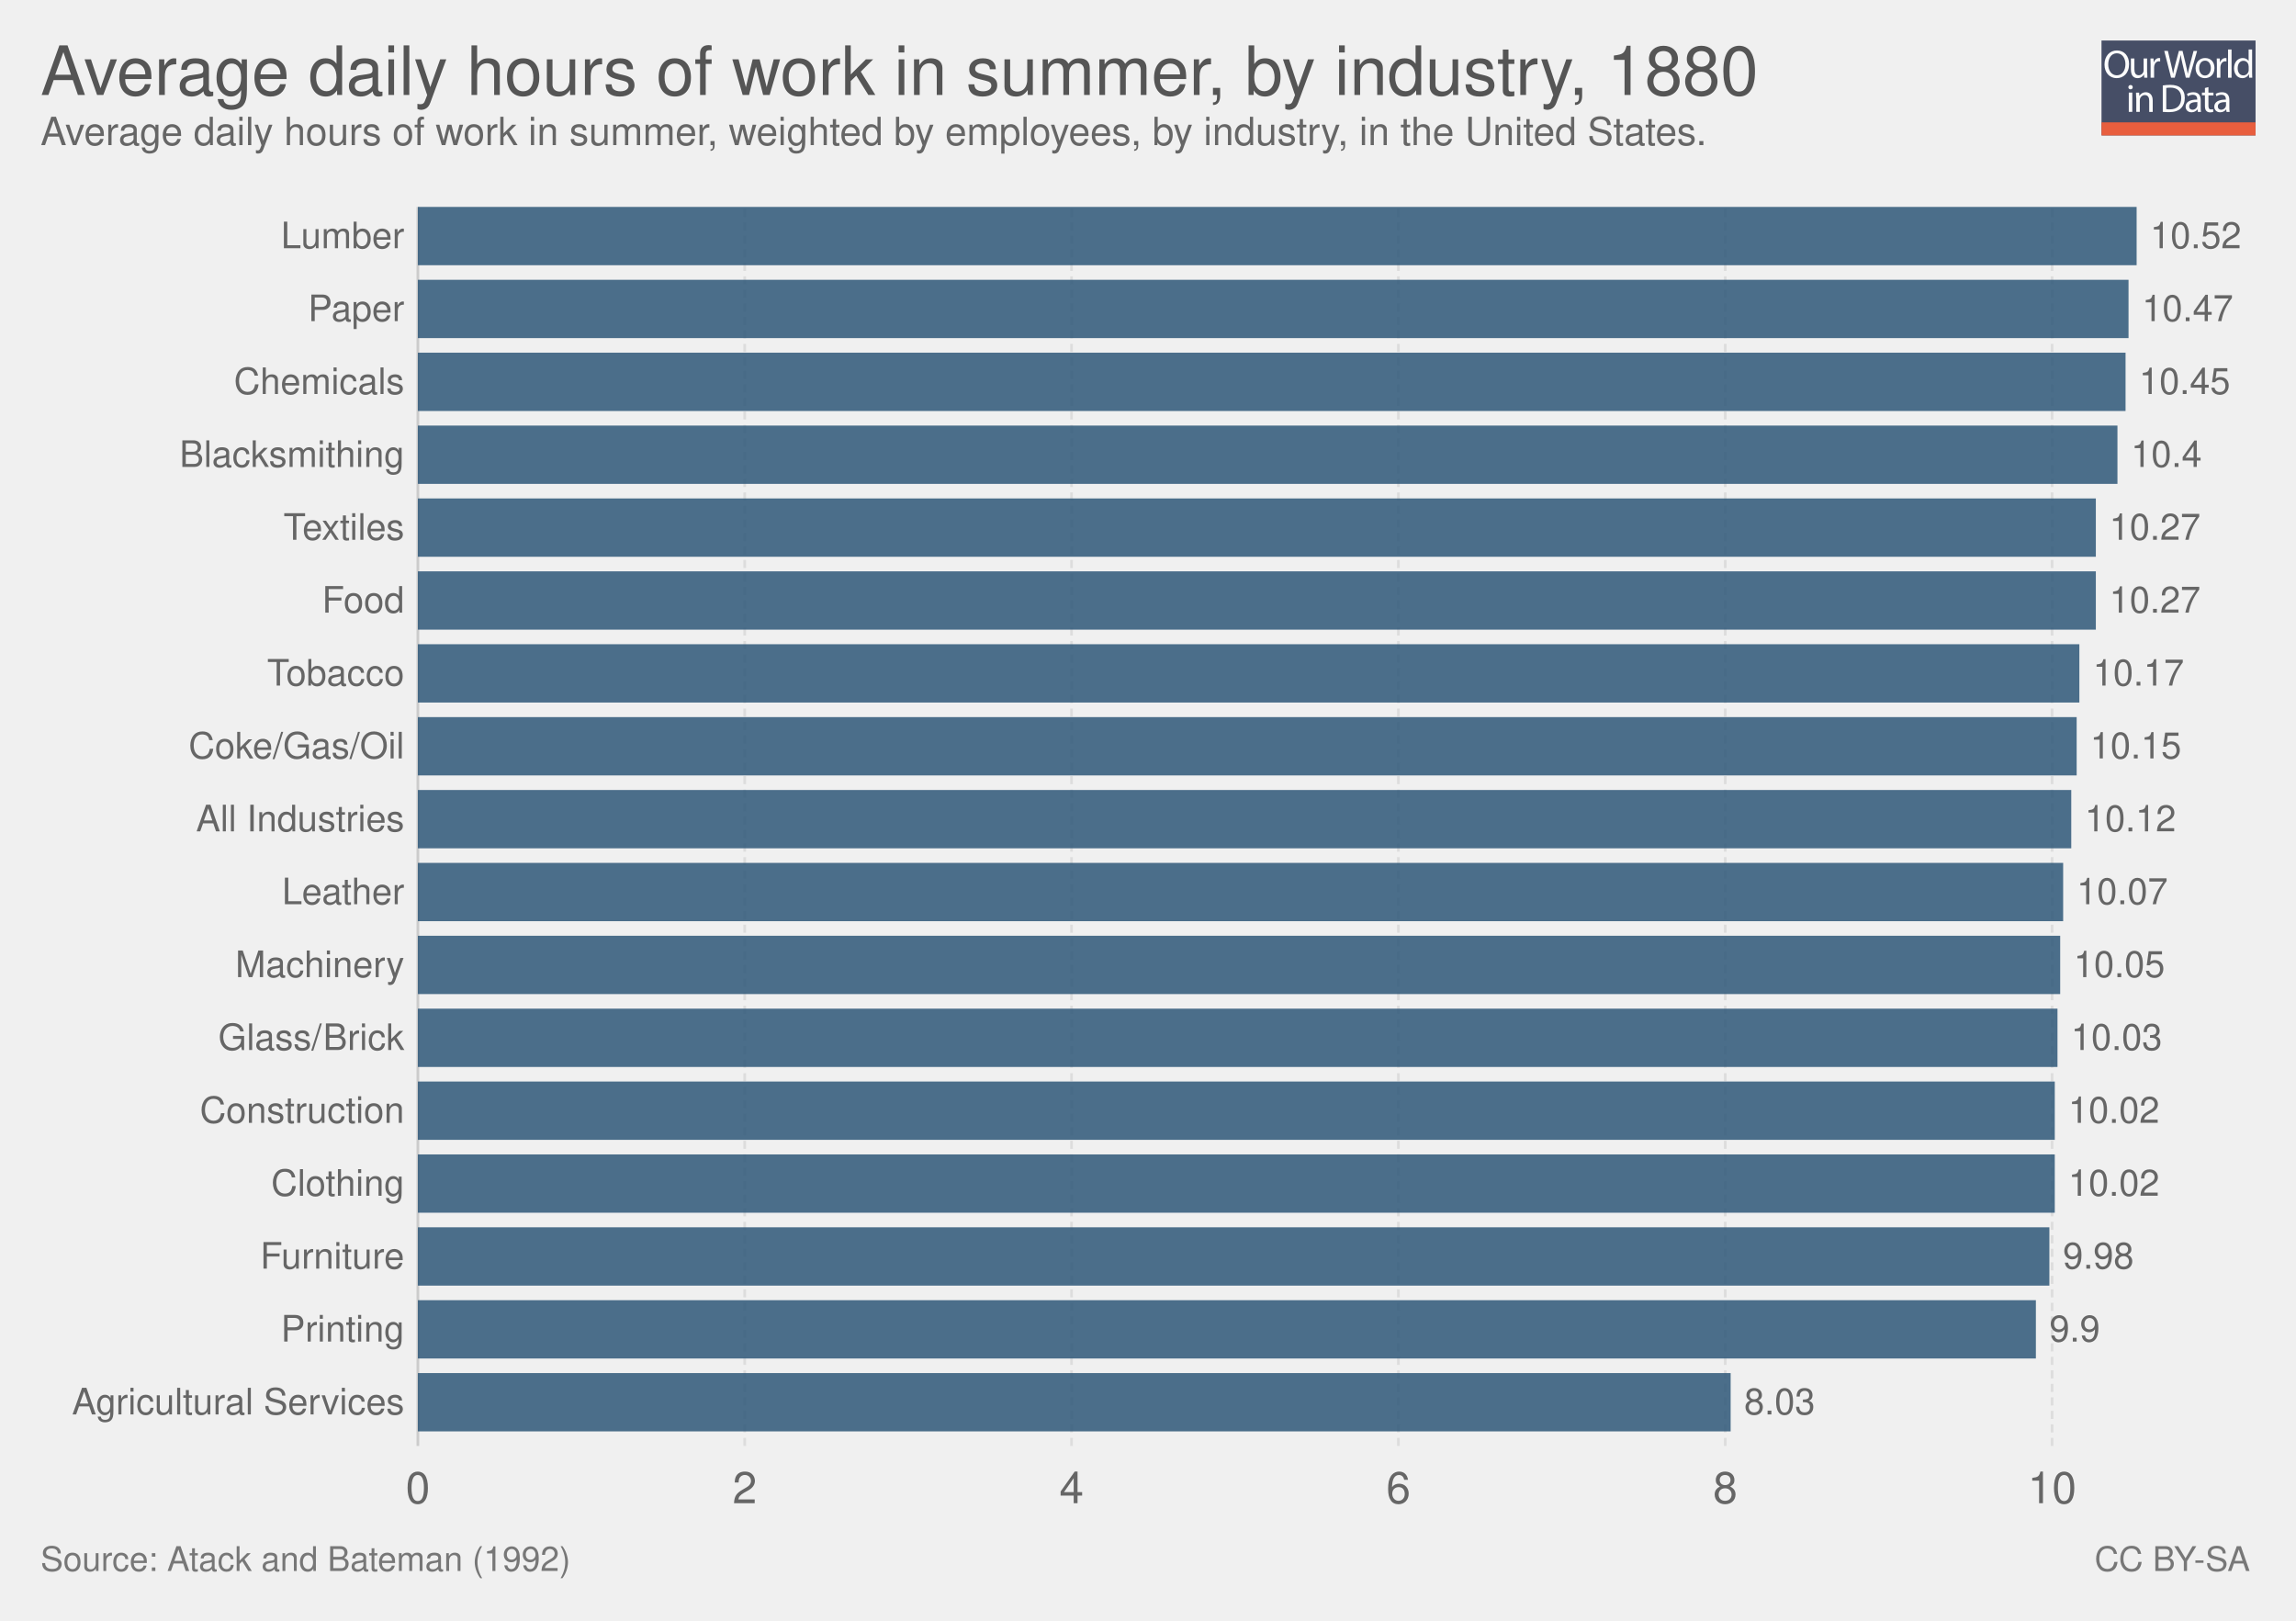
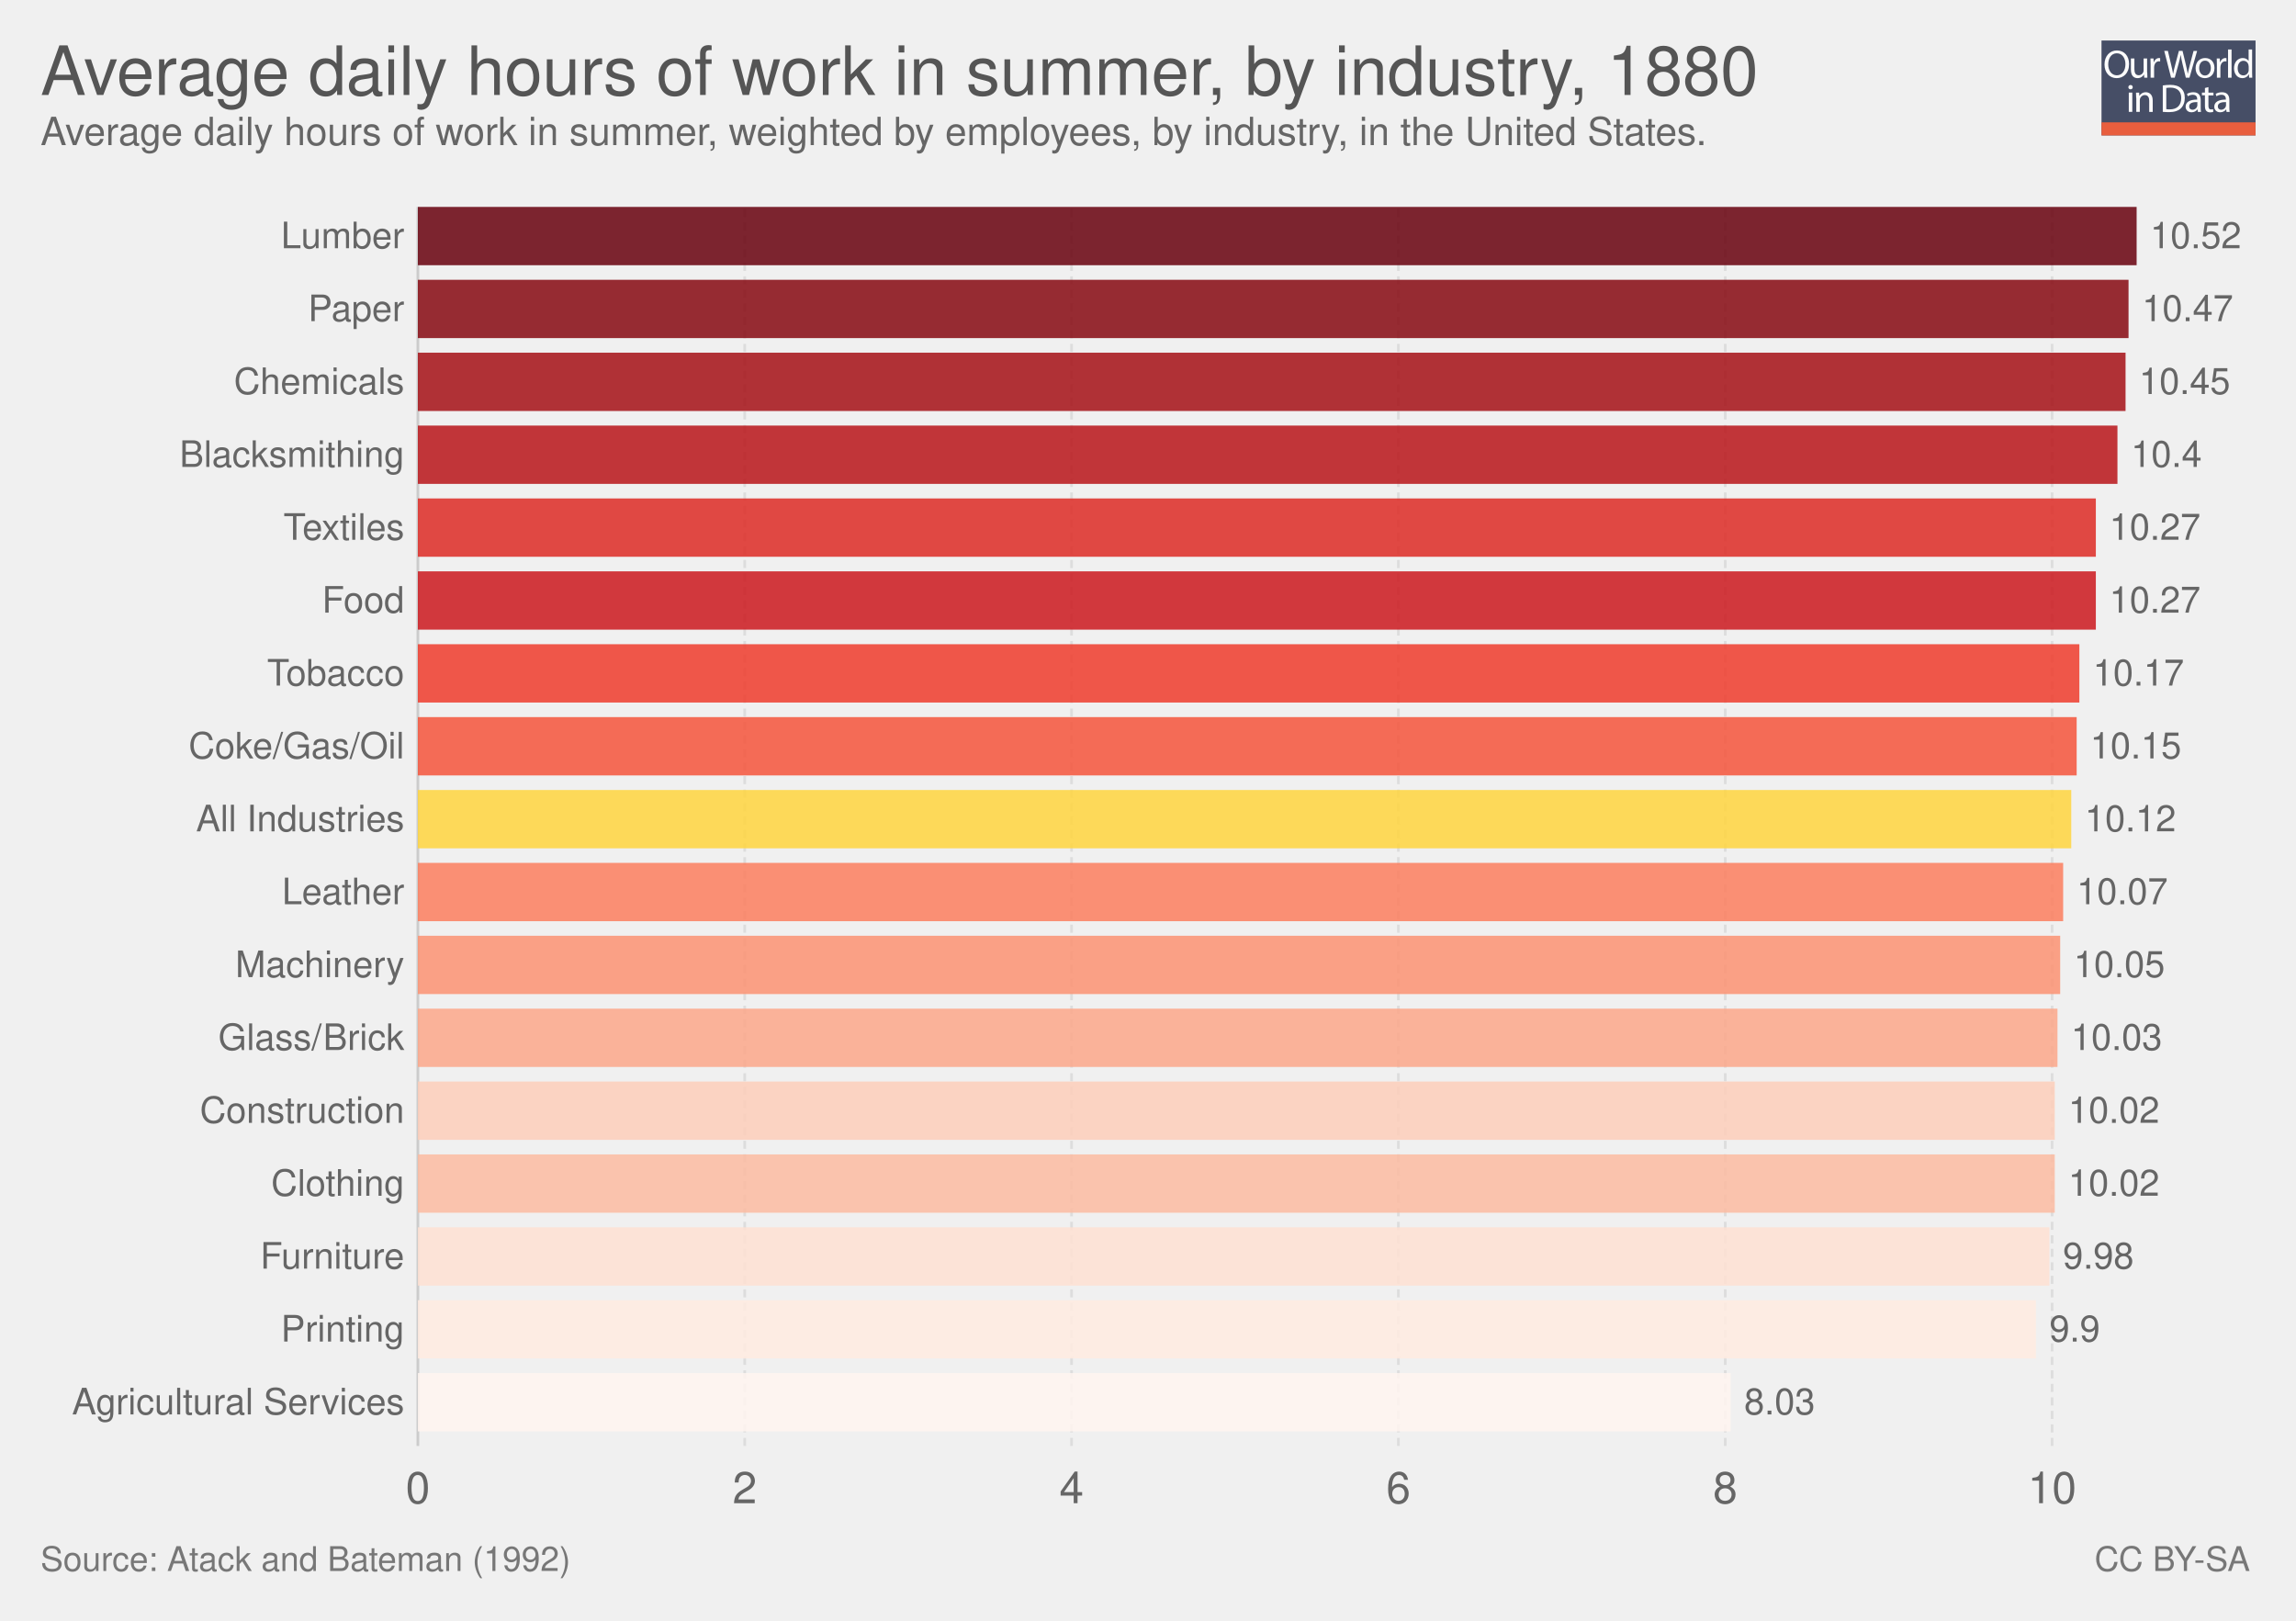
<svg xmlns="http://www.w3.org/2000/svg" xmlns:xlink="http://www.w3.org/1999/xlink" version="1.1" style="font-family: 'Helvetica Neue', Helvetica, Arial, sans-serif; font-size: 18px; background-color: white; text-rendering: optimizeLegibility; -webkit-font-smoothing: antialiased;" width="850" height="600">
  <g class="ChartTab">
    <g class="HeaderView">
      <g opacity="0.8" transform="translate(778, 15) scale(0.27)">
        <a xlink:href="https://ourworldindata.org" target="_blank">
          <g>
            <rect x="0" y="0" fill="#1B2543" width="211.2" height="130.1" />
            <rect x="0" y="112.2" fill="#E63912" width="211.2" height="17.9" />
            <g>
              <rect x="1.2" y="12.3" fill="none" width="210.2" height="99.2" />
              <path fill="#FFFFFF" d="M37.8,32.2c0,12.7-7.7,19.4-17.1,19.4c-9.7,0-16.6-7.5-16.6-18.7c0-11.7,7.3-19.3,17.1-19.3 C31.3,13.7,37.8,21.3,37.8,32.2z M9.2,32.8c0,7.9,4.3,14.9,11.8,14.9c7.5,0,11.8-6.9,11.8-15.3c0-7.3-3.8-14.9-11.8-14.9 C13.1,17.5,9.2,24.8,9.2,32.8z" />
              <path fill="#FFFFFF" d="M62.7,43.8c0,2.7,0.1,5.1,0.2,7.2h-4.3l-0.3-4.3h-0.1c-1.3,2.1-4,4.9-8.8,4.9c-4.2,0-9.1-2.3-9.1-11.6 V24.6h4.8v14.6c0,5,1.5,8.4,5.9,8.4c3.2,0,5.5-2.2,6.3-4.4c0.3-0.7,0.4-1.6,0.4-2.5V24.6h4.8V43.8z" />
              <path fill="#FFFFFF" d="M67.3,32.8c0-3.1-0.1-5.8-0.2-8.2h4.2l0.2,5.2h0.2c1.2-3.5,4.1-5.8,7.3-5.8c0.5,0,0.9,0.1,1.4,0.2v4.5 c-0.5-0.1-1-0.2-1.6-0.2c-3.4,0-5.8,2.6-6.5,6.2c-0.1,0.7-0.2,1.4-0.2,2.2V51h-4.8V32.8z" />
              <path fill="#FFFFFF" d="M95.4,51l-9.4-36.8h5l4.4,18.6c1.1,4.6,2.1,9.2,2.7,12.7h0.1c0.6-3.7,1.8-8,3-12.8l4.9-18.5h5l4.5,18.7 c1,4.4,2,8.7,2.6,12.6h0.1c0.8-4,1.8-8.1,3-12.7l4.9-18.5h4.9L120.6,51h-5L111,31.9c-1.1-4.7-1.9-8.3-2.4-12h-0.1 c-0.7,3.7-1.5,7.3-2.8,12L100.4,51H95.4z" />
              <path fill="#FFFFFF" d="M154.9,37.6c0,9.8-6.8,14-13.2,14c-7.2,0-12.7-5.2-12.7-13.6c0-8.8,5.8-14,13.1-14 C149.8,24,154.9,29.5,154.9,37.6z M133.9,37.9c0,5.8,3.3,10.1,8,10.1c4.6,0,8-4.3,8-10.3c0-4.5-2.2-10.1-7.9-10.1 C136.3,27.6,133.9,32.8,133.9,37.9z" />
              <path fill="#FFFFFF" d="M158.2,32.8c0-3.1-0.1-5.8-0.2-8.2h4.2l0.2,5.2h0.2c1.2-3.5,4.1-5.8,7.3-5.8c0.5,0,0.9,0.1,1.4,0.2v4.5 c-0.5-0.1-1-0.2-1.6-0.2c-3.4,0-5.8,2.6-6.5,6.2c-0.1,0.7-0.2,1.4-0.2,2.2V51h-4.8V32.8z" />
              <path fill="#FFFFFF" d="M173.5,12.3h4.8V51h-4.8V12.3z" />
              <path fill="#FFFFFF" d="M206.5,12.3v31.9c0,2.3,0.1,5,0.2,6.8h-4.3l-0.2-4.6H202c-1.5,2.9-4.7,5.2-9,5.2 c-6.4,0-11.3-5.4-11.3-13.4c-0.1-8.8,5.4-14.2,11.9-14.2c4,0,6.8,1.9,8,4h0.1V12.3H206.5z M201.7,35.4c0-0.6-0.1-1.4-0.2-2 c-0.7-3.1-3.3-5.6-6.9-5.6c-5,0-7.9,4.4-7.9,10.2c0,5.3,2.6,9.8,7.8,9.8c3.2,0,6.2-2.1,7.1-5.7c0.2-0.7,0.2-1.3,0.2-2.1V35.4z" />
              <path fill="#FFFFFF" d="M42.8,64c0.1,1.6-1.1,2.9-3.1,2.9c-1.7,0-2.9-1.3-2.9-2.9c0-1.7,1.3-3,3-3C41.7,61,42.8,62.3,42.8,64z M37.4,97.8V71.4h4.8v26.4H37.4z" />
              <path fill="#FFFFFF" d="M47.5,78.6c0-2.7-0.1-5-0.2-7.1h4.3l0.3,4.4h0.1c1.3-2.5,4.4-5,8.8-5c3.7,0,9.4,2.2,9.4,11.2v15.8h-4.8 V82.6c0-4.3-1.6-7.8-6.1-7.8c-3.2,0-5.6,2.2-6.5,4.9c-0.2,0.6-0.3,1.4-0.3,2.2v15.9h-4.8V78.6z" />
              <path fill="#FFFFFF" d="M84,61.6c2.9-0.4,6.3-0.8,10.1-0.8c6.8,0,11.7,1.6,14.9,4.6c3.3,3,5.2,7.3,5.2,13.2c0,6-1.9,10.9-5.3,14.3 c-3.4,3.4-9.1,5.3-16.3,5.3c-3.4,0-6.2-0.2-8.6-0.4V61.6z M88.8,94.1c1.2,0.2,3,0.3,4.8,0.3c10.2,0,15.7-5.7,15.7-15.6 c0.1-8.7-4.9-14.2-14.9-14.2c-2.5,0-4.3,0.2-5.6,0.5V94.1z" />
              <path fill="#FFFFFF" d="M132.1,97.8l-0.4-3.3h-0.2c-1.5,2.1-4.3,3.9-8.1,3.9c-5.4,0-8.1-3.8-8.1-7.6c0-6.4,5.7-9.9,15.9-9.8v-0.5 c0-2.2-0.6-6.1-6-6.1c-2.5,0-5,0.8-6.9,2l-1.1-3.2c2.2-1.4,5.4-2.3,8.7-2.3c8.1,0,10.1,5.5,10.1,10.8v9.9c0,2.3,0.1,4.5,0.4,6.3 H132.1z M131.4,84.4c-5.3-0.1-11.2,0.8-11.2,5.9c0,3.1,2.1,4.6,4.5,4.6c3.4,0,5.6-2.2,6.4-4.4c0.2-0.5,0.3-1,0.3-1.5V84.4z" />
              <path fill="#FFFFFF" d="M146.6,63.9v7.6h6.9v3.7h-6.9v14.2c0,3.3,0.9,5.1,3.6,5.1c1.3,0,2.2-0.2,2.8-0.3l0.2,3.6 c-0.9,0.4-2.4,0.7-4.3,0.7c-2.2,0-4-0.7-5.2-2c-1.4-1.4-1.9-3.8-1.9-6.9V75.1h-4.1v-3.7h4.1v-6.3L146.6,63.9z" />
              <path fill="#FFFFFF" d="M171.4,97.8l-0.4-3.3h-0.2c-1.5,2.1-4.3,3.9-8.1,3.9c-5.4,0-8.1-3.8-8.1-7.6c0-6.4,5.7-9.9,15.9-9.8v-0.5 c0-2.2-0.6-6.1-6-6.1c-2.5,0-5,0.8-6.9,2l-1.1-3.2c2.2-1.4,5.4-2.3,8.7-2.3c8.1,0,10.1,5.5,10.1,10.8v9.9c0,2.3,0.1,4.5,0.4,6.3 H171.4z M170.7,84.4c-5.3-0.1-11.2,0.8-11.2,5.9c0,3.1,2.1,4.6,4.5,4.6c3.4,0,5.6-2.2,6.4-4.4c0.2-0.5,0.3-1,0.3-1.5V84.4z" />
            </g>
          </g>
        </a>
      </g>
      <a href="https://ourworldindata.org/grapher/average-daily-minutes-of-work-in-summer-by-industry" target="_blank">
        <text font-size="25.20" x="15.0" y="35.2" fill="#555">
          <tspan x="15" y="35.16">Average daily hours of work in summer, by industry, 1880</tspan>
        </text>
      </a>
      <text font-size="14.40" x="15.0" y="53.7" fill="#666">
        <tspan x="15" y="53.72">Average daily hours of work in summer, weighted by employees, by industry, in the United States.</tspan>
      </text>
    </g>
    <g class="DiscreteBarChart">
      <rect x="15" y="76.6" width="810" height="479.9" opacity="0" fill="rgba(255,255,255,0)" />
      <g class="HorizontalAxis">
        <text x="154.7" y="556.5" fill="#666" text-anchor="middle" font-size="16.2">0</text>
        <text x="275.7" y="556.5" fill="#666" text-anchor="middle" font-size="16.2">2</text>
        <text x="396.7" y="556.5" fill="#666" text-anchor="middle" font-size="16.2">4</text>
        <text x="517.7" y="556.5" fill="#666" text-anchor="middle" font-size="16.2">6</text>
        <text x="638.7" y="556.5" fill="#666" text-anchor="middle" font-size="16.2">8</text>
        <text x="759.7" y="556.5" fill="#666" text-anchor="middle" font-size="16.2">10</text>
      </g>
      <g class="AxisGridLines">
        <line x1="154.7" y1="535.30" x2="154.7" y2="76.60" stroke="#ccc" />
        <line x1="275.7" y1="535.30" x2="275.7" y2="76.60" stroke="#ddd" stroke-dasharray="3,2" />
        <line x1="396.7" y1="535.30" x2="396.7" y2="76.60" stroke="#ddd" stroke-dasharray="3,2" />
        <line x1="517.7" y1="535.30" x2="517.7" y2="76.60" stroke="#ddd" stroke-dasharray="3,2" />
        <line x1="638.7" y1="535.30" x2="638.7" y2="76.60" stroke="#ddd" stroke-dasharray="3,2" />
        <line x1="759.7" y1="535.30" x2="759.7" y2="76.60" stroke="#ddd" stroke-dasharray="3,2" />
      </g>
      <g class="bar">
        <text x="149.689" y="87.393" fill="#666" dominant-baseline="middle" text-anchor="end" font-size="13.5">Lumber</text>
-         <rect x="154.7" y="76.6" width="636.3" height="21.586" fill="#2E5778" opacity="0.85" />
+         <rect x="154.7" y="76.6" width="636.3" height="21.586" fill="#67000d" opacity="0.85" />
        <text x="796" y="87.393" fill="#666" dominant-baseline="middle" text-anchor="start" font-size="13.5">10.52</text>
      </g>
      <g class="bar">
        <text x="149.689" y="114.375" fill="#666" dominant-baseline="middle" text-anchor="end" font-size="13.5">Paper</text>
-         <rect x="154.7" y="103.582" width="633.3" height="21.586" fill="#2E5778" opacity="0.85" />
+         <rect x="154.7" y="103.582" width="633.3" height="21.586" fill="rgb(134, 8, 17)" opacity="0.85" />
        <text x="793" y="114.375" fill="#666" dominant-baseline="middle" text-anchor="start" font-size="13.5">10.47</text>
      </g>
      <g class="bar">
        <text x="149.689" y="141.358" fill="#666" dominant-baseline="middle" text-anchor="end" font-size="13.5">Chemicals</text>
-         <rect x="154.7" y="130.565" width="632.2" height="21.586" fill="#2E5778" opacity="0.85" />
+         <rect x="154.7" y="130.565" width="632.2" height="21.586" fill="#a50f15" opacity="0.85" />
        <text x="791.9" y="141.358" fill="#666" dominant-baseline="middle" text-anchor="start" font-size="13.5">10.45</text>
      </g>
      <g class="bar">
        <text x="149.689" y="168.34" fill="#666" dominant-baseline="middle" text-anchor="end" font-size="13.5">Blacksmithing</text>
-         <rect x="154.7" y="157.547" width="629.2" height="21.586" fill="#2E5778" opacity="0.85" />
+         <rect x="154.7" y="157.547" width="629.2" height="21.586" fill="rgb(184, 20, 25)" opacity="0.85" />
        <text x="788.9" y="168.34" fill="#666" dominant-baseline="middle" text-anchor="start" font-size="13.5">10.4</text>
      </g>
      <g class="bar">
        <text x="149.689" y="195.322" fill="#666" dominant-baseline="middle" text-anchor="end" font-size="13.5">Textiles</text>
-         <rect x="154.7" y="184.529" width="621.2" height="21.586" fill="#2E5778" opacity="0.85" />
+         <rect x="154.7" y="184.529" width="621.2" height="21.586" fill="rgb(221, 42, 37)" opacity="0.85" />
        <text x="780.9" y="195.322" fill="#666" dominant-baseline="middle" text-anchor="start" font-size="13.5">10.27</text>
      </g>
      <g class="bar">
        <text x="149.689" y="222.305" fill="#666" dominant-baseline="middle" text-anchor="end" font-size="13.5">Food</text>
-         <rect x="154.7" y="211.512" width="621.2" height="21.586" fill="#2E5778" opacity="0.85" />
+         <rect x="154.7" y="211.512" width="621.2" height="21.586" fill="#cb181d" opacity="0.85" />
        <text x="780.9" y="222.305" fill="#666" dominant-baseline="middle" text-anchor="start" font-size="13.5">10.27</text>
      </g>
      <g class="bar">
        <text x="149.689" y="249.287" fill="#666" dominant-baseline="middle" text-anchor="end" font-size="13.5">Tobacco</text>
-         <rect x="154.7" y="238.494" width="615.1" height="21.586" fill="#2E5778" opacity="0.85" />
+         <rect x="154.7" y="238.494" width="615.1" height="21.586" fill="#ef3b2c" opacity="0.85" />
        <text x="774.8" y="249.287" fill="#666" dominant-baseline="middle" text-anchor="start" font-size="13.5">10.17</text>
      </g>
      <g class="bar">
        <text x="149.689" y="276.269" fill="#666" dominant-baseline="middle" text-anchor="end" font-size="13.5">Coke/Gas/Oil</text>
-         <rect x="154.7" y="265.476" width="614.1" height="21.586" fill="#2E5778" opacity="0.85" />
+         <rect x="154.7" y="265.476" width="614.1" height="21.586" fill="rgb(245, 83, 59)" opacity="0.85" />
        <text x="773.8" y="276.269" fill="#666" dominant-baseline="middle" text-anchor="start" font-size="13.5">10.15</text>
      </g>
      <g class="bar">
        <text x="149.689" y="303.252" fill="#666" dominant-baseline="middle" text-anchor="end" font-size="13.5">All Industries</text>
-         <rect x="154.7" y="292.459" width="612.1" height="21.586" fill="#2E5778" opacity="0.85" />
+         <rect x="154.7" y="292.459" width="612.1" height="21.586" fill="#ffd53e" opacity="0.85" />
        <text x="771.8" y="303.252" fill="#666" dominant-baseline="middle" text-anchor="start" font-size="13.5">10.12</text>
      </g>
      <g class="bar">
        <text x="149.689" y="330.234" fill="#666" dominant-baseline="middle" text-anchor="end" font-size="13.5">Leather</text>
-         <rect x="154.7" y="319.441" width="609.1" height="21.586" fill="#2E5778" opacity="0.85" />
+         <rect x="154.7" y="319.441" width="609.1" height="21.586" fill="rgb(252, 126, 94)" opacity="0.85" />
        <text x="768.8" y="330.234" fill="#666" dominant-baseline="middle" text-anchor="start" font-size="13.5">10.07</text>
      </g>
      <g class="bar">
        <text x="149.689" y="357.216" fill="#666" dominant-baseline="middle" text-anchor="end" font-size="13.5">Machinery</text>
-         <rect x="154.7" y="346.424" width="608" height="21.586" fill="#2E5778" opacity="0.85" />
+         <rect x="154.7" y="346.424" width="608" height="21.586" fill="#fc9272" opacity="0.85" />
        <text x="767.7" y="357.216" fill="#666" dominant-baseline="middle" text-anchor="start" font-size="13.5">10.05</text>
      </g>
      <g class="bar">
        <text x="149.689" y="384.199" fill="#666" dominant-baseline="middle" text-anchor="end" font-size="13.5">Glass/Brick</text>
-         <rect x="154.7" y="373.406" width="607" height="21.586" fill="#2E5778" opacity="0.85" />
+         <rect x="154.7" y="373.406" width="607" height="21.586" fill="rgb(252, 167, 138)" opacity="0.85" />
        <text x="766.7" y="384.199" fill="#666" dominant-baseline="middle" text-anchor="start" font-size="13.5">10.03</text>
      </g>
      <g class="bar">
        <text x="149.689" y="411.181" fill="#666" dominant-baseline="middle" text-anchor="end" font-size="13.5">Construction</text>
-         <rect x="154.7" y="400.388" width="606" height="21.586" fill="#2E5778" opacity="0.85" />
+         <rect x="154.7" y="400.388" width="606" height="21.586" fill="rgb(253, 206, 186)" opacity="0.85" />
        <text x="765.7" y="411.181" fill="#666" dominant-baseline="middle" text-anchor="start" font-size="13.5">10.02</text>
      </g>
      <g class="bar">
        <text x="149.689" y="438.164" fill="#666" dominant-baseline="middle" text-anchor="end" font-size="13.5">Clothing</text>
-         <rect x="154.7" y="427.371" width="606" height="21.586" fill="#2E5778" opacity="0.85" />
+         <rect x="154.7" y="427.371" width="606" height="21.586" fill="#fcbba1" opacity="0.85" />
        <text x="765.7" y="438.164" fill="#666" dominant-baseline="middle" text-anchor="start" font-size="13.5">10.02</text>
      </g>
      <g class="bar">
        <text x="149.689" y="465.146" fill="#666" dominant-baseline="middle" text-anchor="end" font-size="13.5">Furniture</text>
-         <rect x="154.7" y="454.353" width="604" height="21.586" fill="#2E5778" opacity="0.85" />
+         <rect x="154.7" y="454.353" width="604" height="21.586" fill="#fee0d2" opacity="0.85" />
        <text x="763.7" y="465.146" fill="#666" dominant-baseline="middle" text-anchor="start" font-size="13.5">9.98</text>
      </g>
      <g class="bar">
        <text x="149.689" y="492.128" fill="#666" dominant-baseline="middle" text-anchor="end" font-size="13.5">Printing</text>
-         <rect x="154.7" y="481.335" width="599" height="21.586" fill="#2E5778" opacity="0.85" />
+         <rect x="154.7" y="481.335" width="599" height="21.586" fill="rgb(255, 235, 225)" opacity="0.85" />
        <text x="758.7" y="492.128" fill="#666" dominant-baseline="middle" text-anchor="start" font-size="13.5">9.9</text>
      </g>
      <g class="bar">
        <text x="149.689" y="519.111" fill="#666" dominant-baseline="middle" text-anchor="end" font-size="13.5">Agricultural Services</text>
-         <rect x="154.7" y="508.318" width="486" height="21.586" fill="#2E5778" opacity="0.85" />
+         <rect x="154.7" y="508.318" width="486" height="21.586" fill="#fff5f0" opacity="0.85" />
        <text x="645.7" y="519.111" fill="#666" dominant-baseline="middle" text-anchor="start" font-size="13.5">8.03</text>
      </g>
    </g>
    <g style="fill: #777;" class="SourcesFooter">
      <g style="fill: #777;" class="clickable">
        <text font-size="12.60" x="15.0" y="581.6">
          <tspan x="15" y="581.58">Source: Atack and Bateman (1992)</tspan>
        </text>
      </g>
      <text font-size="12.60" x="775.4" y="581.6">
        <tspan x="775.402" y="581.58">
          <a style="fill: #777;" class="cclogo" href="http://creativecommons.org/licenses/by-sa/4.0/deed.en_US" target="_blank">CC BY-SA</a>
        </tspan>
      </text>
    </g>
  </g>
</svg>
